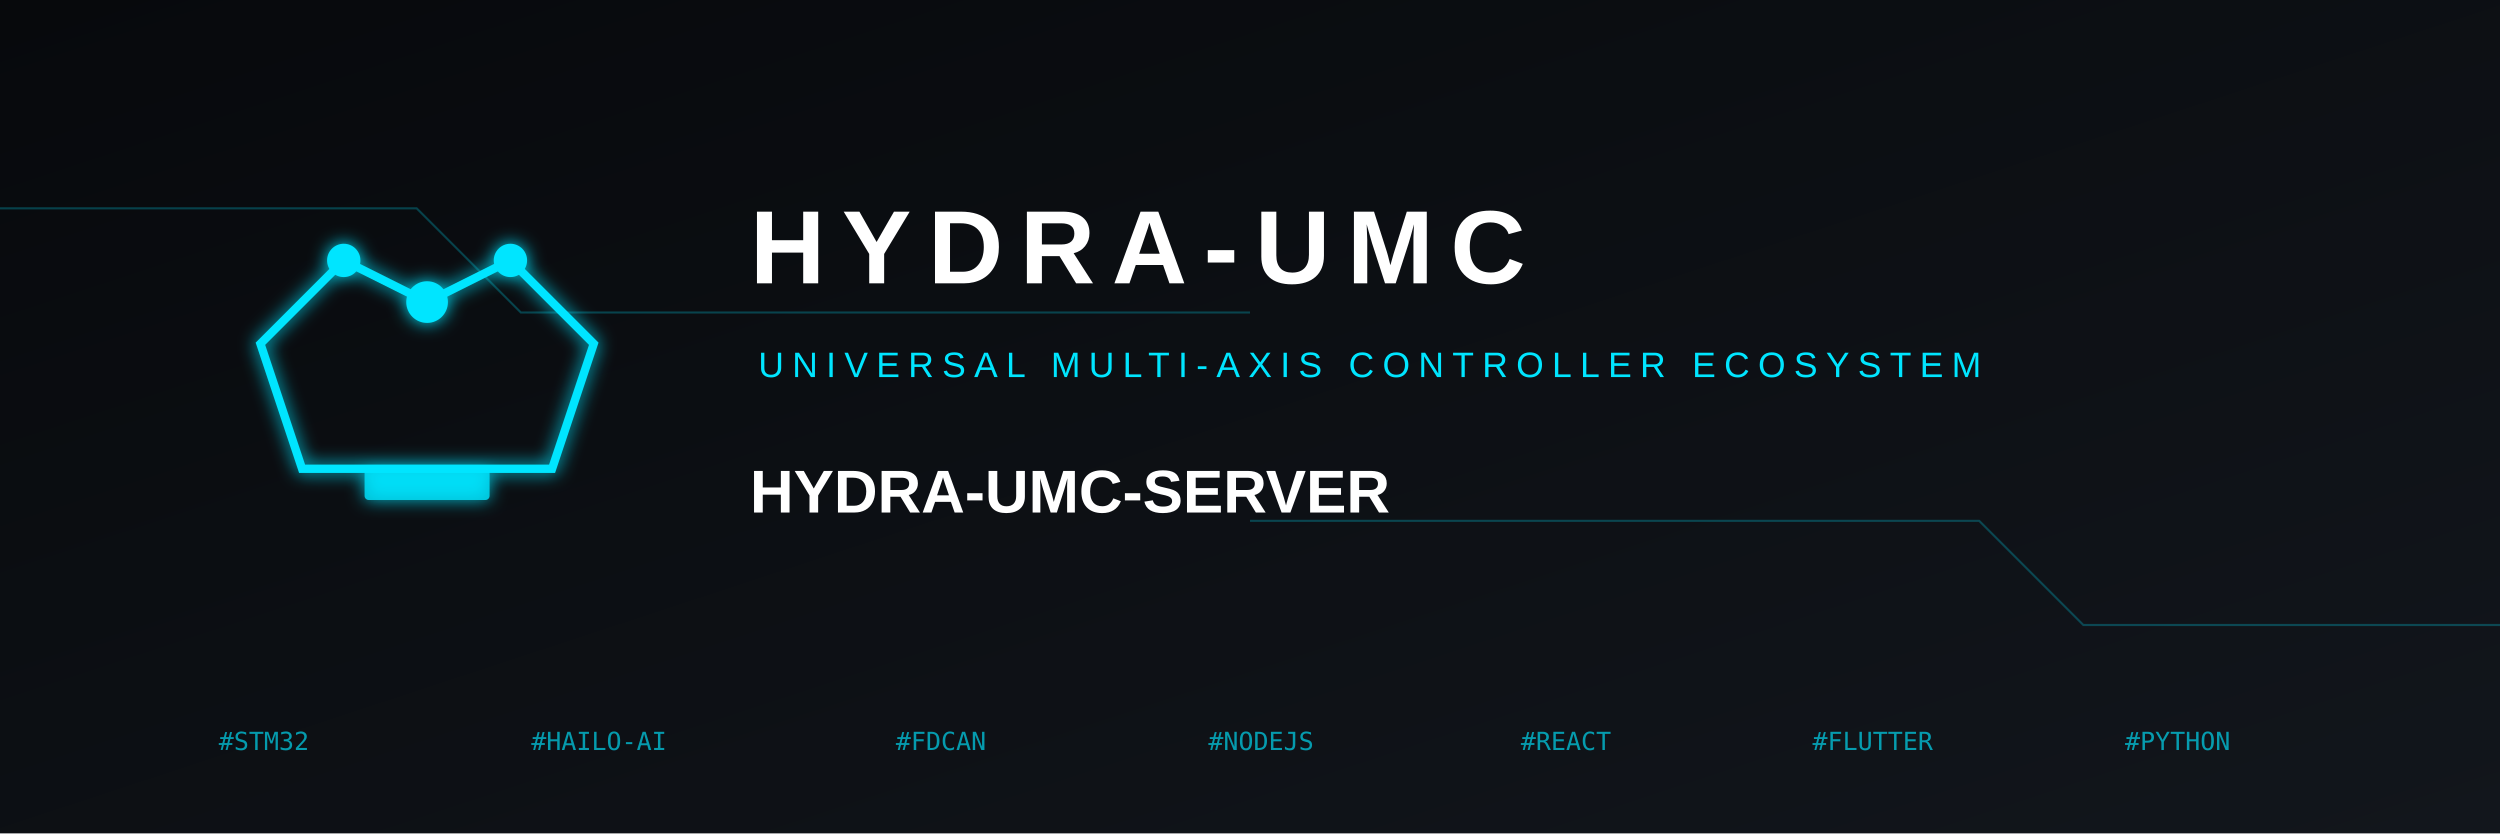
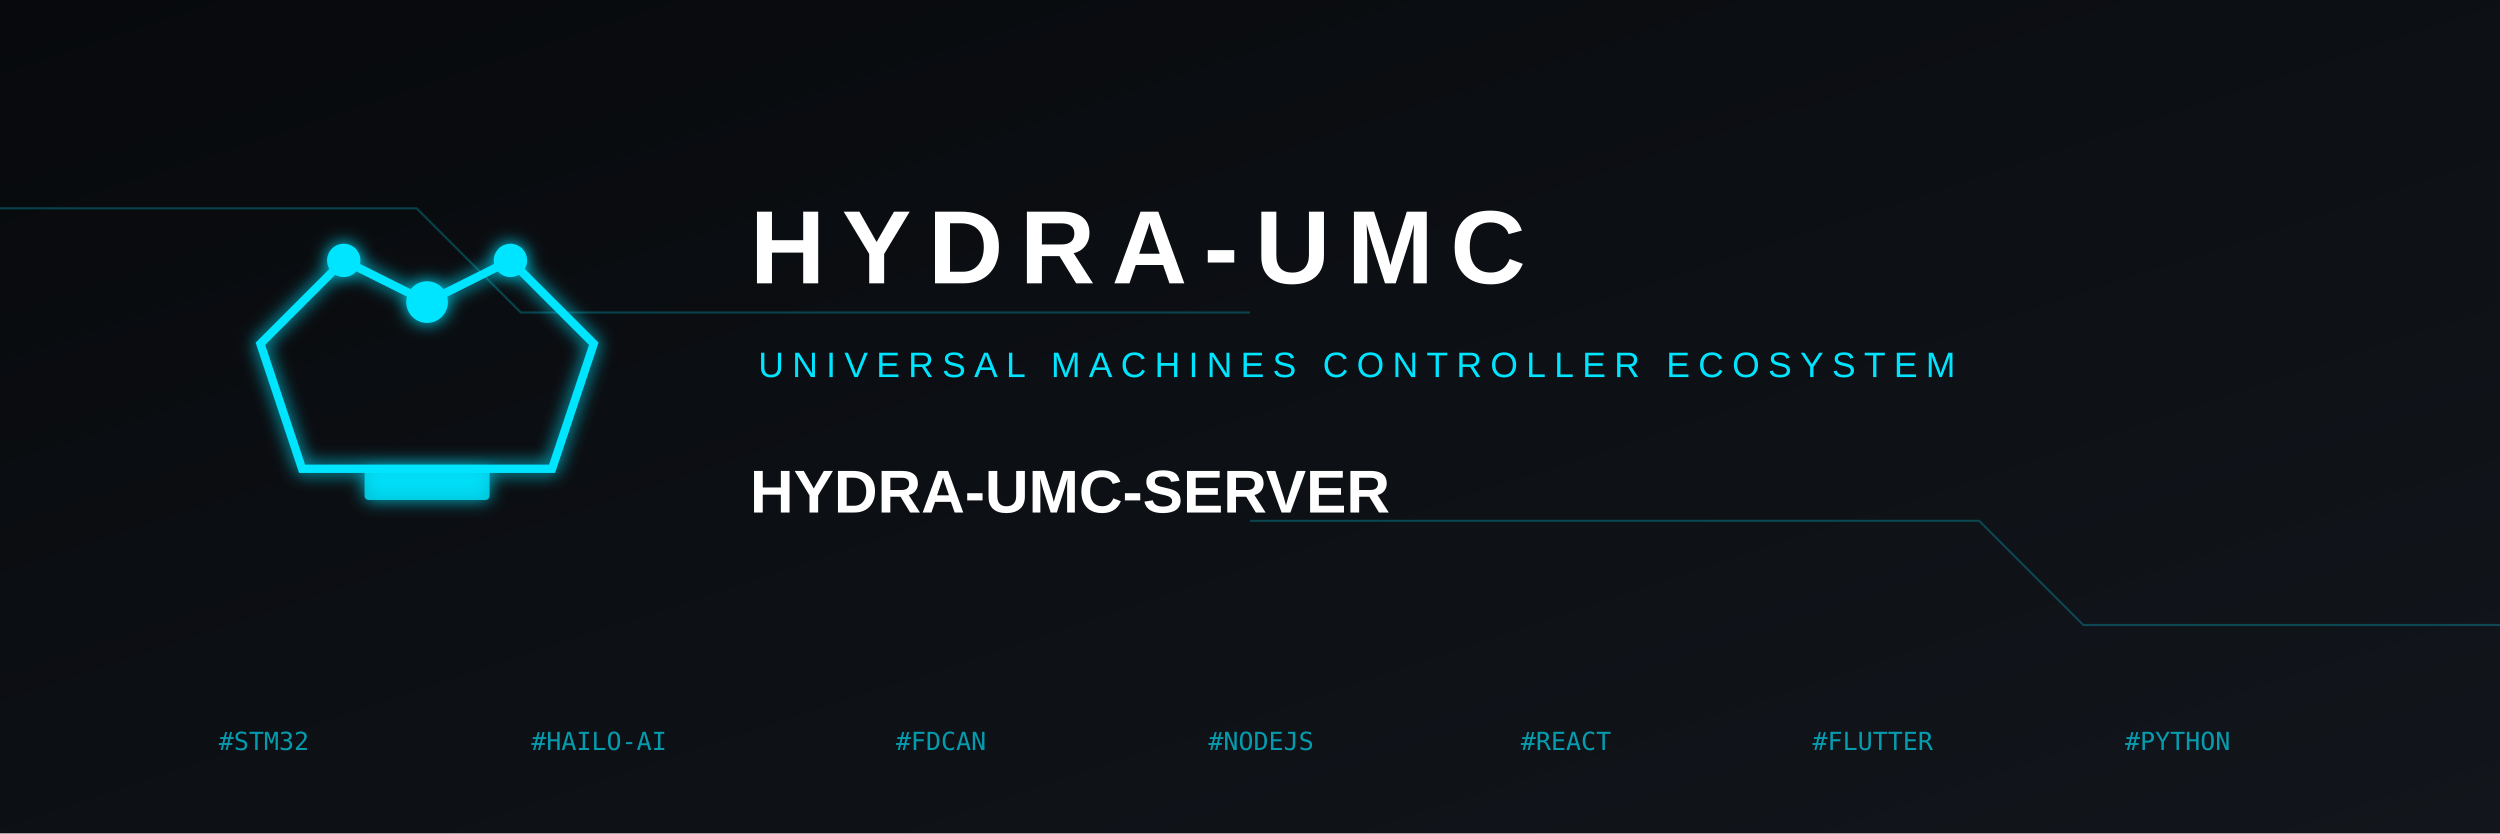
<svg xmlns="http://www.w3.org/2000/svg" viewBox="0 0 1200 400" role="img" aria-labelledby="title desc">
  <defs>
    <linearGradient id="bg" x1="0%" y1="0%" x2="100%" y2="100%">
      <stop stop-color="#07090C" />
      <stop offset="1" stop-color="#12161C" />
    </linearGradient>
    <filter id="g">
      <feGaussianBlur stdDeviation="4" result="b" />
      <feMerge>
        <feMergeNode in="b" />
        <feMergeNode in="SourceGraphic" />
      </feMerge>
    </filter>
  </defs>
  <rect width="1200" height="400" fill="url(#bg)" />
  <g fill="none" stroke="#00E5FF" stroke-width="1" opacity=".25">
    <path d="M0 100H200L250 150H600" />
    <path d="M1200 300H1000L950 250H600" />
  </g>
  <g transform="translate(205 185)" filter="url(#g)">
    <path d="M-60,40 -80,-20 -40,-60 0,-40 40,-60 80,-20 60,40Z" fill="none" stroke="#00E5FF" stroke-width="4" />
    <circle cy="-40" r="10" fill="#00E5FF" />
    <circle cx="-40" cy="-60" r="8" fill="#00E5FF" />
    <circle cx="40" cy="-60" r="8" fill="#00E5FF" />
    <rect x="-30" y="40" width="60" height="15" rx="2" fill="#00E5FF" opacity=".8" />
  </g>
  <text x="360" y="136" font-family="Arial,sans-serif" font-size="50" font-weight="bold" fill="#FFF" letter-spacing="8">HYDRA-UMC</text>
-   <text x="364" y="181" font-family="Arial,sans-serif" font-size="17" fill="#00E5FF" letter-spacing="4">UNIVERSAL MULTI-AXIS CONTROLLER ECOSYSTEM</text>
+   <text x="364" y="181" font-family="Arial,sans-serif" font-size="17" fill="#00E5FF" letter-spacing="4">UNIVERSAL MACHINES CONTROLLER ECOSYSTEM</text>
  <text x="360" y="246" font-family="Arial,sans-serif" font-size="29" font-weight="bold" fill="#FFF">HYDRA-UMC-SERVER</text>
  <g font-family="monospace" font-size="12" fill="#00E5FF" opacity=".65">
    <text x="105" y="360">#STM32</text>
    <text x="255" y="360">#HAILO-AI</text>
    <text x="430" y="360">#FDCAN</text>
    <text x="580" y="360">#NODEJS</text>
    <text x="730" y="360">#REACT</text>
    <text x="870" y="360">#FLUTTER</text>
    <text x="1020" y="360">#PYTHON</text>
  </g>
</svg>
